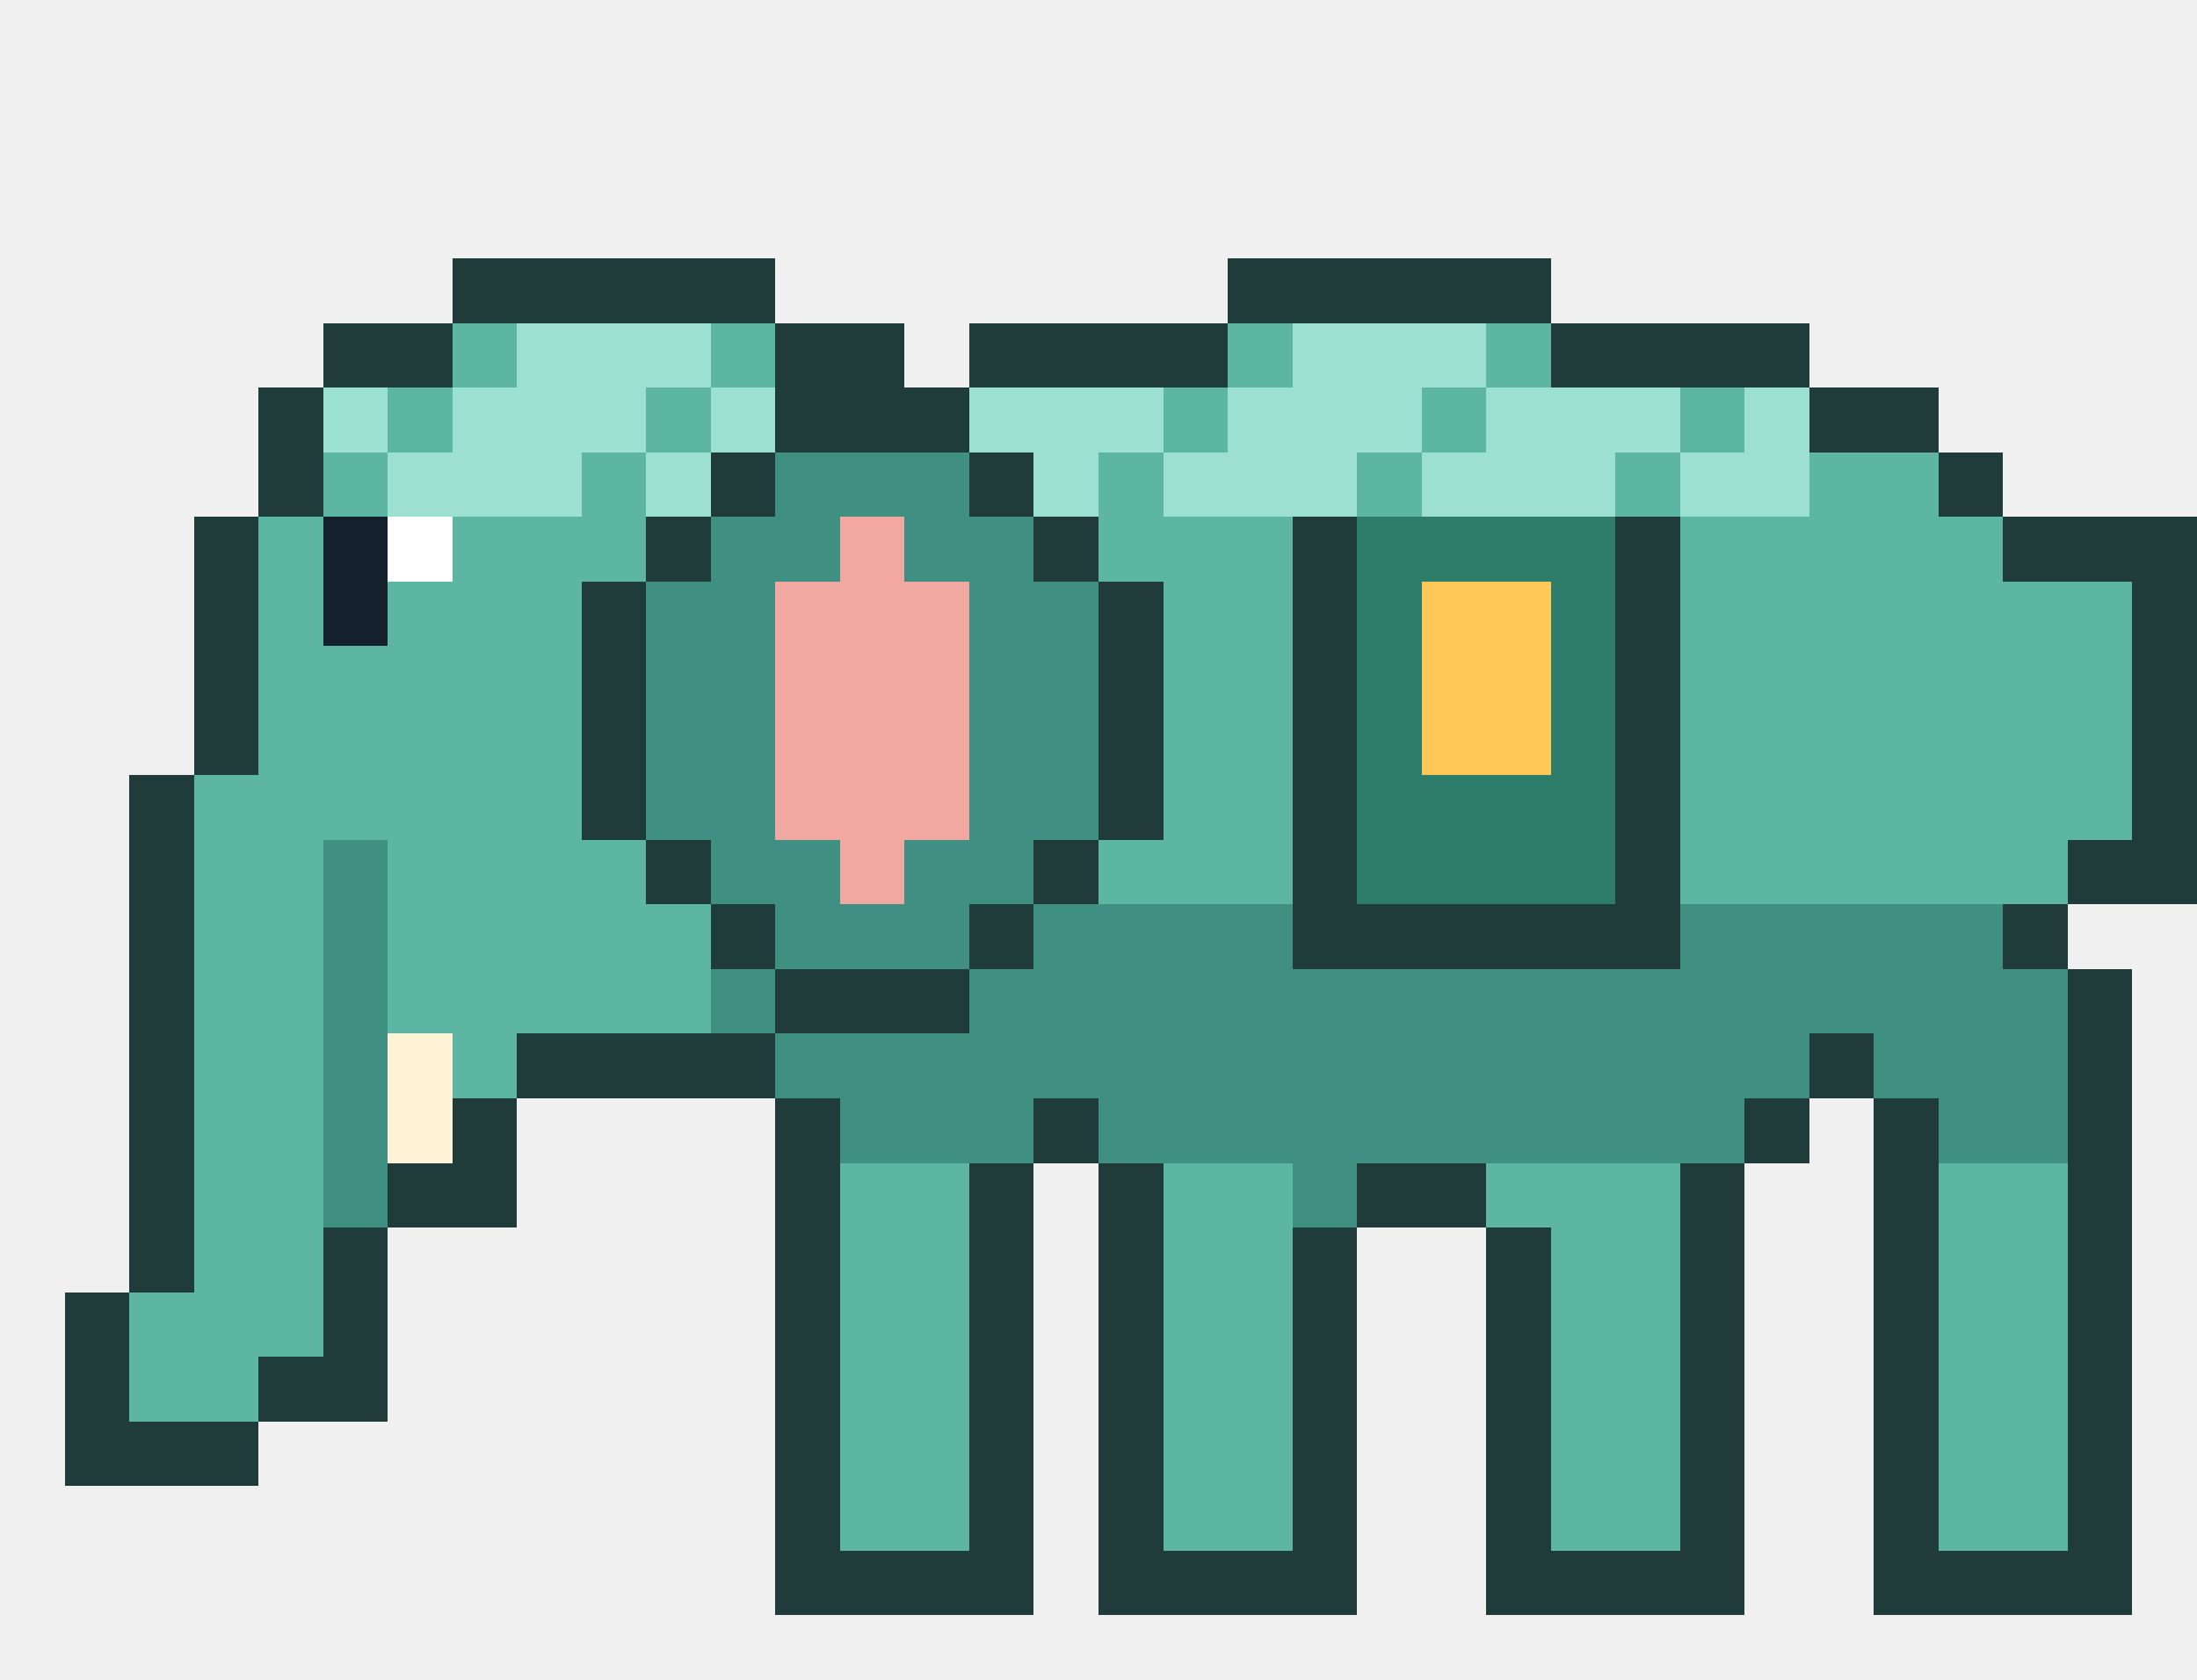
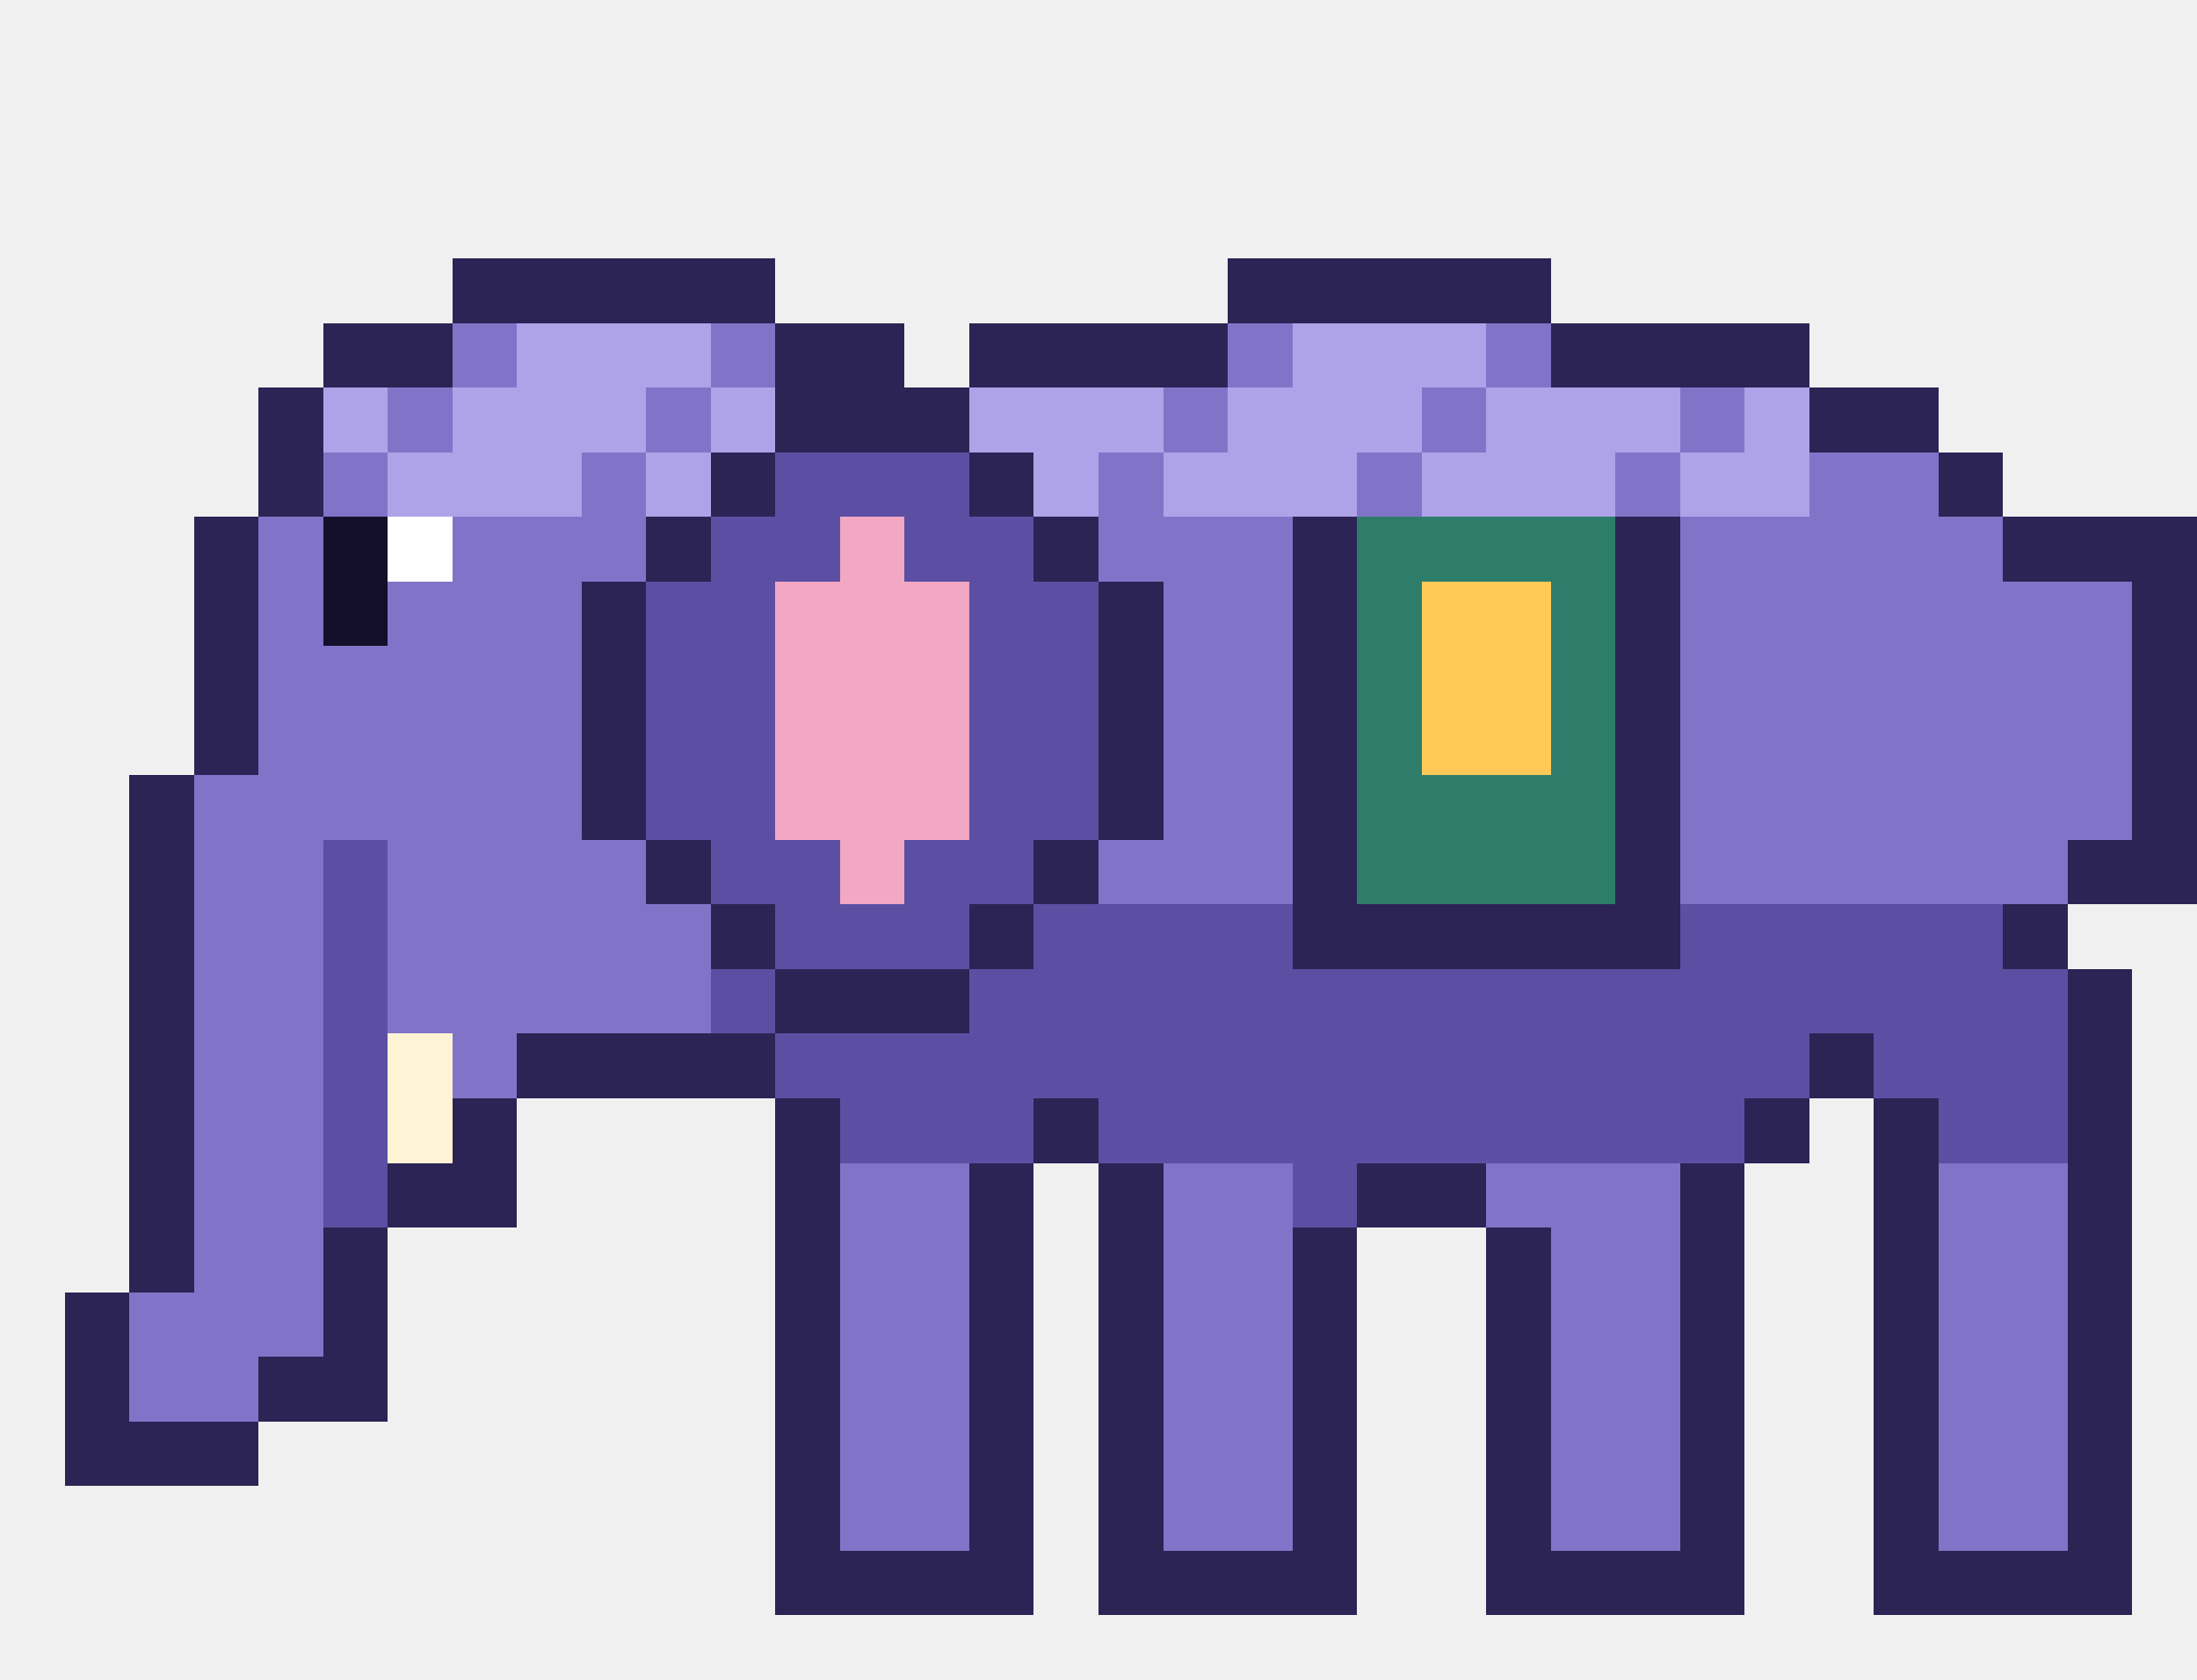
- <svg xmlns="http://www.w3.org/2000/svg" viewBox="0 0 34 26" width="272" height="208" shape-rendering="crispEdges" role="img" aria-label="방패를 건 픽셀아트 코끼리">
-   <rect x="7" y="4" width="5" height="1" fill="#1F3B3A" />
-   <rect x="19" y="4" width="5" height="1" fill="#1F3B3A" />
-   <rect x="5" y="5" width="2" height="1" fill="#1F3B3A" />
-   <rect x="7" y="5" width="1" height="1" fill="#5DB5A4" />
-   <rect x="8" y="5" width="3" height="1" fill="#9BE0D0" />
-   <rect x="11" y="5" width="1" height="1" fill="#5DB5A4" />
-   <rect x="12" y="5" width="2" height="1" fill="#1F3B3A" />
-   <rect x="15" y="5" width="4" height="1" fill="#1F3B3A" />
-   <rect x="19" y="5" width="1" height="1" fill="#5DB5A4" />
-   <rect x="20" y="5" width="3" height="1" fill="#9BE0D0" />
-   <rect x="23" y="5" width="1" height="1" fill="#5DB5A4" />
-   <rect x="24" y="5" width="4" height="1" fill="#1F3B3A" />
-   <rect x="4" y="6" width="1" height="1" fill="#1F3B3A" />
-   <rect x="5" y="6" width="1" height="1" fill="#9BE0D0" />
-   <rect x="6" y="6" width="1" height="1" fill="#5DB5A4" />
-   <rect x="7" y="6" width="3" height="1" fill="#9BE0D0" />
-   <rect x="10" y="6" width="1" height="1" fill="#5DB5A4" />
-   <rect x="11" y="6" width="1" height="1" fill="#9BE0D0" />
-   <rect x="12" y="6" width="3" height="1" fill="#1F3B3A" />
-   <rect x="15" y="6" width="3" height="1" fill="#9BE0D0" />
-   <rect x="18" y="6" width="1" height="1" fill="#5DB5A4" />
-   <rect x="19" y="6" width="3" height="1" fill="#9BE0D0" />
-   <rect x="22" y="6" width="1" height="1" fill="#5DB5A4" />
-   <rect x="23" y="6" width="3" height="1" fill="#9BE0D0" />
-   <rect x="26" y="6" width="1" height="1" fill="#5DB5A4" />
-   <rect x="27" y="6" width="1" height="1" fill="#9BE0D0" />
-   <rect x="28" y="6" width="2" height="1" fill="#1F3B3A" />
-   <rect x="4" y="7" width="1" height="1" fill="#1F3B3A" />
-   <rect x="5" y="7" width="1" height="1" fill="#5DB5A4" />
-   <rect x="6" y="7" width="3" height="1" fill="#9BE0D0" />
-   <rect x="9" y="7" width="1" height="1" fill="#5DB5A4" />
-   <rect x="10" y="7" width="1" height="1" fill="#9BE0D0" />
-   <rect x="11" y="7" width="1" height="1" fill="#1F3B3A" />
-   <rect x="12" y="7" width="3" height="1" fill="#3F8F83" />
-   <rect x="15" y="7" width="1" height="1" fill="#1F3B3A" />
-   <rect x="16" y="7" width="1" height="1" fill="#9BE0D0" />
-   <rect x="17" y="7" width="1" height="1" fill="#5DB5A4" />
-   <rect x="18" y="7" width="3" height="1" fill="#9BE0D0" />
-   <rect x="21" y="7" width="1" height="1" fill="#5DB5A4" />
-   <rect x="22" y="7" width="3" height="1" fill="#9BE0D0" />
-   <rect x="25" y="7" width="1" height="1" fill="#5DB5A4" />
-   <rect x="26" y="7" width="2" height="1" fill="#9BE0D0" />
-   <rect x="28" y="7" width="2" height="1" fill="#5DB5A4" />
-   <rect x="30" y="7" width="1" height="1" fill="#1F3B3A" />
-   <rect x="3" y="8" width="1" height="1" fill="#1F3B3A" />
-   <rect x="4" y="8" width="1" height="1" fill="#5DB5A4" />
-   <rect x="5" y="8" width="1" height="1" fill="#14202B" />
+ <svg xmlns="http://www.w3.org/2000/svg" viewBox="0 0 34 26" width="272" height="208" shape-rendering="crispEdges" role="img" aria-label="방패 무늬를 단 보라색 픽셀아트 코끼리">
+   <rect x="7" y="4" width="5" height="1" fill="#2B2455" />
+   <rect x="19" y="4" width="5" height="1" fill="#2B2455" />
+   <rect x="5" y="5" width="2" height="1" fill="#2B2455" />
+   <rect x="7" y="5" width="1" height="1" fill="#8174C8" />
+   <rect x="8" y="5" width="3" height="1" fill="#AEA3E8" />
+   <rect x="11" y="5" width="1" height="1" fill="#8174C8" />
+   <rect x="12" y="5" width="2" height="1" fill="#2B2455" />
+   <rect x="15" y="5" width="4" height="1" fill="#2B2455" />
+   <rect x="19" y="5" width="1" height="1" fill="#8174C8" />
+   <rect x="20" y="5" width="3" height="1" fill="#AEA3E8" />
+   <rect x="23" y="5" width="1" height="1" fill="#8174C8" />
+   <rect x="24" y="5" width="4" height="1" fill="#2B2455" />
+   <rect x="4" y="6" width="1" height="1" fill="#2B2455" />
+   <rect x="5" y="6" width="1" height="1" fill="#AEA3E8" />
+   <rect x="6" y="6" width="1" height="1" fill="#8174C8" />
+   <rect x="7" y="6" width="3" height="1" fill="#AEA3E8" />
+   <rect x="10" y="6" width="1" height="1" fill="#8174C8" />
+   <rect x="11" y="6" width="1" height="1" fill="#AEA3E8" />
+   <rect x="12" y="6" width="3" height="1" fill="#2B2455" />
+   <rect x="15" y="6" width="3" height="1" fill="#AEA3E8" />
+   <rect x="18" y="6" width="1" height="1" fill="#8174C8" />
+   <rect x="19" y="6" width="3" height="1" fill="#AEA3E8" />
+   <rect x="22" y="6" width="1" height="1" fill="#8174C8" />
+   <rect x="23" y="6" width="3" height="1" fill="#AEA3E8" />
+   <rect x="26" y="6" width="1" height="1" fill="#8174C8" />
+   <rect x="27" y="6" width="1" height="1" fill="#AEA3E8" />
+   <rect x="28" y="6" width="2" height="1" fill="#2B2455" />
+   <rect x="4" y="7" width="1" height="1" fill="#2B2455" />
+   <rect x="5" y="7" width="1" height="1" fill="#8174C8" />
+   <rect x="6" y="7" width="3" height="1" fill="#AEA3E8" />
+   <rect x="9" y="7" width="1" height="1" fill="#8174C8" />
+   <rect x="10" y="7" width="1" height="1" fill="#AEA3E8" />
+   <rect x="11" y="7" width="1" height="1" fill="#2B2455" />
+   <rect x="12" y="7" width="3" height="1" fill="#5C4FA3" />
+   <rect x="15" y="7" width="1" height="1" fill="#2B2455" />
+   <rect x="16" y="7" width="1" height="1" fill="#AEA3E8" />
+   <rect x="17" y="7" width="1" height="1" fill="#8174C8" />
+   <rect x="18" y="7" width="3" height="1" fill="#AEA3E8" />
+   <rect x="21" y="7" width="1" height="1" fill="#8174C8" />
+   <rect x="22" y="7" width="3" height="1" fill="#AEA3E8" />
+   <rect x="25" y="7" width="1" height="1" fill="#8174C8" />
+   <rect x="26" y="7" width="2" height="1" fill="#AEA3E8" />
+   <rect x="28" y="7" width="2" height="1" fill="#8174C8" />
+   <rect x="30" y="7" width="1" height="1" fill="#2B2455" />
+   <rect x="3" y="8" width="1" height="1" fill="#2B2455" />
+   <rect x="4" y="8" width="1" height="1" fill="#8174C8" />
+   <rect x="5" y="8" width="1" height="1" fill="#14102B" />
  <rect x="6" y="8" width="1" height="1" fill="#FFFFFF" />
-   <rect x="7" y="8" width="3" height="1" fill="#5DB5A4" />
-   <rect x="10" y="8" width="1" height="1" fill="#1F3B3A" />
-   <rect x="11" y="8" width="2" height="1" fill="#3F8F83" />
-   <rect x="13" y="8" width="1" height="1" fill="#F0A8A0" />
-   <rect x="14" y="8" width="2" height="1" fill="#3F8F83" />
-   <rect x="16" y="8" width="1" height="1" fill="#1F3B3A" />
-   <rect x="17" y="8" width="3" height="1" fill="#5DB5A4" />
-   <rect x="20" y="8" width="1" height="1" fill="#1F3B3A" />
+   <rect x="7" y="8" width="3" height="1" fill="#8174C8" />
+   <rect x="10" y="8" width="1" height="1" fill="#2B2455" />
+   <rect x="11" y="8" width="2" height="1" fill="#5C4FA3" />
+   <rect x="13" y="8" width="1" height="1" fill="#F2A7C3" />
+   <rect x="14" y="8" width="2" height="1" fill="#5C4FA3" />
+   <rect x="16" y="8" width="1" height="1" fill="#2B2455" />
+   <rect x="17" y="8" width="3" height="1" fill="#8174C8" />
+   <rect x="20" y="8" width="1" height="1" fill="#2B2455" />
  <rect x="21" y="8" width="4" height="1" fill="#2E7D6B" />
-   <rect x="25" y="8" width="1" height="1" fill="#1F3B3A" />
-   <rect x="26" y="8" width="5" height="1" fill="#5DB5A4" />
-   <rect x="31" y="8" width="3" height="1" fill="#1F3B3A" />
-   <rect x="3" y="9" width="1" height="1" fill="#1F3B3A" />
-   <rect x="4" y="9" width="1" height="1" fill="#5DB5A4" />
-   <rect x="5" y="9" width="1" height="1" fill="#14202B" />
-   <rect x="6" y="9" width="3" height="1" fill="#5DB5A4" />
-   <rect x="9" y="9" width="1" height="1" fill="#1F3B3A" />
-   <rect x="10" y="9" width="2" height="1" fill="#3F8F83" />
-   <rect x="12" y="9" width="3" height="1" fill="#F0A8A0" />
-   <rect x="15" y="9" width="2" height="1" fill="#3F8F83" />
-   <rect x="17" y="9" width="1" height="1" fill="#1F3B3A" />
-   <rect x="18" y="9" width="2" height="1" fill="#5DB5A4" />
-   <rect x="20" y="9" width="1" height="1" fill="#1F3B3A" />
+   <rect x="25" y="8" width="1" height="1" fill="#2B2455" />
+   <rect x="26" y="8" width="5" height="1" fill="#8174C8" />
+   <rect x="31" y="8" width="3" height="1" fill="#2B2455" />
+   <rect x="3" y="9" width="1" height="1" fill="#2B2455" />
+   <rect x="4" y="9" width="1" height="1" fill="#8174C8" />
+   <rect x="5" y="9" width="1" height="1" fill="#14102B" />
+   <rect x="6" y="9" width="3" height="1" fill="#8174C8" />
+   <rect x="9" y="9" width="1" height="1" fill="#2B2455" />
+   <rect x="10" y="9" width="2" height="1" fill="#5C4FA3" />
+   <rect x="12" y="9" width="3" height="1" fill="#F2A7C3" />
+   <rect x="15" y="9" width="2" height="1" fill="#5C4FA3" />
+   <rect x="17" y="9" width="1" height="1" fill="#2B2455" />
+   <rect x="18" y="9" width="2" height="1" fill="#8174C8" />
+   <rect x="20" y="9" width="1" height="1" fill="#2B2455" />
  <rect x="21" y="9" width="1" height="1" fill="#2E7D6B" />
  <rect x="22" y="9" width="2" height="1" fill="#FFC857" />
  <rect x="24" y="9" width="1" height="1" fill="#2E7D6B" />
-   <rect x="25" y="9" width="1" height="1" fill="#1F3B3A" />
-   <rect x="26" y="9" width="7" height="1" fill="#5DB5A4" />
-   <rect x="33" y="9" width="1" height="1" fill="#1F3B3A" />
-   <rect x="3" y="10" width="1" height="1" fill="#1F3B3A" />
-   <rect x="4" y="10" width="5" height="1" fill="#5DB5A4" />
-   <rect x="9" y="10" width="1" height="1" fill="#1F3B3A" />
-   <rect x="10" y="10" width="2" height="1" fill="#3F8F83" />
-   <rect x="12" y="10" width="3" height="1" fill="#F0A8A0" />
-   <rect x="15" y="10" width="2" height="1" fill="#3F8F83" />
-   <rect x="17" y="10" width="1" height="1" fill="#1F3B3A" />
-   <rect x="18" y="10" width="2" height="1" fill="#5DB5A4" />
-   <rect x="20" y="10" width="1" height="1" fill="#1F3B3A" />
+   <rect x="25" y="9" width="1" height="1" fill="#2B2455" />
+   <rect x="26" y="9" width="7" height="1" fill="#8174C8" />
+   <rect x="33" y="9" width="1" height="1" fill="#2B2455" />
+   <rect x="3" y="10" width="1" height="1" fill="#2B2455" />
+   <rect x="4" y="10" width="5" height="1" fill="#8174C8" />
+   <rect x="9" y="10" width="1" height="1" fill="#2B2455" />
+   <rect x="10" y="10" width="2" height="1" fill="#5C4FA3" />
+   <rect x="12" y="10" width="3" height="1" fill="#F2A7C3" />
+   <rect x="15" y="10" width="2" height="1" fill="#5C4FA3" />
+   <rect x="17" y="10" width="1" height="1" fill="#2B2455" />
+   <rect x="18" y="10" width="2" height="1" fill="#8174C8" />
+   <rect x="20" y="10" width="1" height="1" fill="#2B2455" />
  <rect x="21" y="10" width="1" height="1" fill="#2E7D6B" />
  <rect x="22" y="10" width="2" height="1" fill="#FFC857" />
  <rect x="24" y="10" width="1" height="1" fill="#2E7D6B" />
-   <rect x="25" y="10" width="1" height="1" fill="#1F3B3A" />
-   <rect x="26" y="10" width="7" height="1" fill="#5DB5A4" />
-   <rect x="33" y="10" width="1" height="1" fill="#1F3B3A" />
-   <rect x="3" y="11" width="1" height="1" fill="#1F3B3A" />
-   <rect x="4" y="11" width="5" height="1" fill="#5DB5A4" />
-   <rect x="9" y="11" width="1" height="1" fill="#1F3B3A" />
-   <rect x="10" y="11" width="2" height="1" fill="#3F8F83" />
-   <rect x="12" y="11" width="3" height="1" fill="#F0A8A0" />
-   <rect x="15" y="11" width="2" height="1" fill="#3F8F83" />
-   <rect x="17" y="11" width="1" height="1" fill="#1F3B3A" />
-   <rect x="18" y="11" width="2" height="1" fill="#5DB5A4" />
-   <rect x="20" y="11" width="1" height="1" fill="#1F3B3A" />
+   <rect x="25" y="10" width="1" height="1" fill="#2B2455" />
+   <rect x="26" y="10" width="7" height="1" fill="#8174C8" />
+   <rect x="33" y="10" width="1" height="1" fill="#2B2455" />
+   <rect x="3" y="11" width="1" height="1" fill="#2B2455" />
+   <rect x="4" y="11" width="5" height="1" fill="#8174C8" />
+   <rect x="9" y="11" width="1" height="1" fill="#2B2455" />
+   <rect x="10" y="11" width="2" height="1" fill="#5C4FA3" />
+   <rect x="12" y="11" width="3" height="1" fill="#F2A7C3" />
+   <rect x="15" y="11" width="2" height="1" fill="#5C4FA3" />
+   <rect x="17" y="11" width="1" height="1" fill="#2B2455" />
+   <rect x="18" y="11" width="2" height="1" fill="#8174C8" />
+   <rect x="20" y="11" width="1" height="1" fill="#2B2455" />
  <rect x="21" y="11" width="1" height="1" fill="#2E7D6B" />
  <rect x="22" y="11" width="2" height="1" fill="#FFC857" />
  <rect x="24" y="11" width="1" height="1" fill="#2E7D6B" />
-   <rect x="25" y="11" width="1" height="1" fill="#1F3B3A" />
-   <rect x="26" y="11" width="7" height="1" fill="#5DB5A4" />
-   <rect x="33" y="11" width="1" height="1" fill="#1F3B3A" />
-   <rect x="2" y="12" width="1" height="1" fill="#1F3B3A" />
-   <rect x="3" y="12" width="6" height="1" fill="#5DB5A4" />
-   <rect x="9" y="12" width="1" height="1" fill="#1F3B3A" />
-   <rect x="10" y="12" width="2" height="1" fill="#3F8F83" />
-   <rect x="12" y="12" width="3" height="1" fill="#F0A8A0" />
-   <rect x="15" y="12" width="2" height="1" fill="#3F8F83" />
-   <rect x="17" y="12" width="1" height="1" fill="#1F3B3A" />
-   <rect x="18" y="12" width="2" height="1" fill="#5DB5A4" />
-   <rect x="20" y="12" width="1" height="1" fill="#1F3B3A" />
+   <rect x="25" y="11" width="1" height="1" fill="#2B2455" />
+   <rect x="26" y="11" width="7" height="1" fill="#8174C8" />
+   <rect x="33" y="11" width="1" height="1" fill="#2B2455" />
+   <rect x="2" y="12" width="1" height="1" fill="#2B2455" />
+   <rect x="3" y="12" width="6" height="1" fill="#8174C8" />
+   <rect x="9" y="12" width="1" height="1" fill="#2B2455" />
+   <rect x="10" y="12" width="2" height="1" fill="#5C4FA3" />
+   <rect x="12" y="12" width="3" height="1" fill="#F2A7C3" />
+   <rect x="15" y="12" width="2" height="1" fill="#5C4FA3" />
+   <rect x="17" y="12" width="1" height="1" fill="#2B2455" />
+   <rect x="18" y="12" width="2" height="1" fill="#8174C8" />
+   <rect x="20" y="12" width="1" height="1" fill="#2B2455" />
  <rect x="21" y="12" width="4" height="1" fill="#2E7D6B" />
-   <rect x="25" y="12" width="1" height="1" fill="#1F3B3A" />
-   <rect x="26" y="12" width="7" height="1" fill="#5DB5A4" />
-   <rect x="33" y="12" width="1" height="1" fill="#1F3B3A" />
-   <rect x="2" y="13" width="1" height="1" fill="#1F3B3A" />
-   <rect x="3" y="13" width="2" height="1" fill="#5DB5A4" />
-   <rect x="5" y="13" width="1" height="1" fill="#3F8F83" />
-   <rect x="6" y="13" width="4" height="1" fill="#5DB5A4" />
-   <rect x="10" y="13" width="1" height="1" fill="#1F3B3A" />
-   <rect x="11" y="13" width="2" height="1" fill="#3F8F83" />
-   <rect x="13" y="13" width="1" height="1" fill="#F0A8A0" />
-   <rect x="14" y="13" width="2" height="1" fill="#3F8F83" />
-   <rect x="16" y="13" width="1" height="1" fill="#1F3B3A" />
-   <rect x="17" y="13" width="3" height="1" fill="#5DB5A4" />
-   <rect x="20" y="13" width="1" height="1" fill="#1F3B3A" />
+   <rect x="25" y="12" width="1" height="1" fill="#2B2455" />
+   <rect x="26" y="12" width="7" height="1" fill="#8174C8" />
+   <rect x="33" y="12" width="1" height="1" fill="#2B2455" />
+   <rect x="2" y="13" width="1" height="1" fill="#2B2455" />
+   <rect x="3" y="13" width="2" height="1" fill="#8174C8" />
+   <rect x="5" y="13" width="1" height="1" fill="#5C4FA3" />
+   <rect x="6" y="13" width="4" height="1" fill="#8174C8" />
+   <rect x="10" y="13" width="1" height="1" fill="#2B2455" />
+   <rect x="11" y="13" width="2" height="1" fill="#5C4FA3" />
+   <rect x="13" y="13" width="1" height="1" fill="#F2A7C3" />
+   <rect x="14" y="13" width="2" height="1" fill="#5C4FA3" />
+   <rect x="16" y="13" width="1" height="1" fill="#2B2455" />
+   <rect x="17" y="13" width="3" height="1" fill="#8174C8" />
+   <rect x="20" y="13" width="1" height="1" fill="#2B2455" />
  <rect x="21" y="13" width="4" height="1" fill="#2E7D6B" />
-   <rect x="25" y="13" width="1" height="1" fill="#1F3B3A" />
-   <rect x="26" y="13" width="6" height="1" fill="#5DB5A4" />
-   <rect x="32" y="13" width="2" height="1" fill="#1F3B3A" />
-   <rect x="2" y="14" width="1" height="1" fill="#1F3B3A" />
-   <rect x="3" y="14" width="2" height="1" fill="#5DB5A4" />
-   <rect x="5" y="14" width="1" height="1" fill="#3F8F83" />
-   <rect x="6" y="14" width="5" height="1" fill="#5DB5A4" />
-   <rect x="11" y="14" width="1" height="1" fill="#1F3B3A" />
-   <rect x="12" y="14" width="3" height="1" fill="#3F8F83" />
-   <rect x="15" y="14" width="1" height="1" fill="#1F3B3A" />
-   <rect x="16" y="14" width="4" height="1" fill="#3F8F83" />
-   <rect x="20" y="14" width="6" height="1" fill="#1F3B3A" />
-   <rect x="26" y="14" width="5" height="1" fill="#3F8F83" />
-   <rect x="31" y="14" width="1" height="1" fill="#1F3B3A" />
-   <rect x="2" y="15" width="1" height="1" fill="#1F3B3A" />
-   <rect x="3" y="15" width="2" height="1" fill="#5DB5A4" />
-   <rect x="5" y="15" width="1" height="1" fill="#3F8F83" />
-   <rect x="6" y="15" width="5" height="1" fill="#5DB5A4" />
-   <rect x="11" y="15" width="1" height="1" fill="#3F8F83" />
-   <rect x="12" y="15" width="3" height="1" fill="#1F3B3A" />
-   <rect x="15" y="15" width="17" height="1" fill="#3F8F83" />
-   <rect x="32" y="15" width="1" height="1" fill="#1F3B3A" />
-   <rect x="2" y="16" width="1" height="1" fill="#1F3B3A" />
-   <rect x="3" y="16" width="2" height="1" fill="#5DB5A4" />
-   <rect x="5" y="16" width="1" height="1" fill="#3F8F83" />
+   <rect x="25" y="13" width="1" height="1" fill="#2B2455" />
+   <rect x="26" y="13" width="6" height="1" fill="#8174C8" />
+   <rect x="32" y="13" width="2" height="1" fill="#2B2455" />
+   <rect x="2" y="14" width="1" height="1" fill="#2B2455" />
+   <rect x="3" y="14" width="2" height="1" fill="#8174C8" />
+   <rect x="5" y="14" width="1" height="1" fill="#5C4FA3" />
+   <rect x="6" y="14" width="5" height="1" fill="#8174C8" />
+   <rect x="11" y="14" width="1" height="1" fill="#2B2455" />
+   <rect x="12" y="14" width="3" height="1" fill="#5C4FA3" />
+   <rect x="15" y="14" width="1" height="1" fill="#2B2455" />
+   <rect x="16" y="14" width="4" height="1" fill="#5C4FA3" />
+   <rect x="20" y="14" width="6" height="1" fill="#2B2455" />
+   <rect x="26" y="14" width="5" height="1" fill="#5C4FA3" />
+   <rect x="31" y="14" width="1" height="1" fill="#2B2455" />
+   <rect x="2" y="15" width="1" height="1" fill="#2B2455" />
+   <rect x="3" y="15" width="2" height="1" fill="#8174C8" />
+   <rect x="5" y="15" width="1" height="1" fill="#5C4FA3" />
+   <rect x="6" y="15" width="5" height="1" fill="#8174C8" />
+   <rect x="11" y="15" width="1" height="1" fill="#5C4FA3" />
+   <rect x="12" y="15" width="3" height="1" fill="#2B2455" />
+   <rect x="15" y="15" width="17" height="1" fill="#5C4FA3" />
+   <rect x="32" y="15" width="1" height="1" fill="#2B2455" />
+   <rect x="2" y="16" width="1" height="1" fill="#2B2455" />
+   <rect x="3" y="16" width="2" height="1" fill="#8174C8" />
+   <rect x="5" y="16" width="1" height="1" fill="#5C4FA3" />
  <rect x="6" y="16" width="1" height="1" fill="#FFF3D6" />
-   <rect x="7" y="16" width="1" height="1" fill="#5DB5A4" />
-   <rect x="8" y="16" width="4" height="1" fill="#1F3B3A" />
-   <rect x="12" y="16" width="16" height="1" fill="#3F8F83" />
-   <rect x="28" y="16" width="1" height="1" fill="#1F3B3A" />
-   <rect x="29" y="16" width="3" height="1" fill="#3F8F83" />
-   <rect x="32" y="16" width="1" height="1" fill="#1F3B3A" />
-   <rect x="2" y="17" width="1" height="1" fill="#1F3B3A" />
-   <rect x="3" y="17" width="2" height="1" fill="#5DB5A4" />
-   <rect x="5" y="17" width="1" height="1" fill="#3F8F83" />
+   <rect x="7" y="16" width="1" height="1" fill="#8174C8" />
+   <rect x="8" y="16" width="4" height="1" fill="#2B2455" />
+   <rect x="12" y="16" width="16" height="1" fill="#5C4FA3" />
+   <rect x="28" y="16" width="1" height="1" fill="#2B2455" />
+   <rect x="29" y="16" width="3" height="1" fill="#5C4FA3" />
+   <rect x="32" y="16" width="1" height="1" fill="#2B2455" />
+   <rect x="2" y="17" width="1" height="1" fill="#2B2455" />
+   <rect x="3" y="17" width="2" height="1" fill="#8174C8" />
+   <rect x="5" y="17" width="1" height="1" fill="#5C4FA3" />
  <rect x="6" y="17" width="1" height="1" fill="#FFF3D6" />
-   <rect x="7" y="17" width="1" height="1" fill="#1F3B3A" />
-   <rect x="12" y="17" width="1" height="1" fill="#1F3B3A" />
-   <rect x="13" y="17" width="3" height="1" fill="#3F8F83" />
-   <rect x="16" y="17" width="1" height="1" fill="#1F3B3A" />
-   <rect x="17" y="17" width="10" height="1" fill="#3F8F83" />
-   <rect x="27" y="17" width="1" height="1" fill="#1F3B3A" />
-   <rect x="29" y="17" width="1" height="1" fill="#1F3B3A" />
-   <rect x="30" y="17" width="2" height="1" fill="#3F8F83" />
-   <rect x="32" y="17" width="1" height="1" fill="#1F3B3A" />
-   <rect x="2" y="18" width="1" height="1" fill="#1F3B3A" />
-   <rect x="3" y="18" width="2" height="1" fill="#5DB5A4" />
-   <rect x="5" y="18" width="1" height="1" fill="#3F8F83" />
-   <rect x="6" y="18" width="2" height="1" fill="#1F3B3A" />
-   <rect x="12" y="18" width="1" height="1" fill="#1F3B3A" />
-   <rect x="13" y="18" width="2" height="1" fill="#5DB5A4" />
-   <rect x="15" y="18" width="1" height="1" fill="#1F3B3A" />
-   <rect x="17" y="18" width="1" height="1" fill="#1F3B3A" />
-   <rect x="18" y="18" width="2" height="1" fill="#5DB5A4" />
-   <rect x="20" y="18" width="1" height="1" fill="#3F8F83" />
-   <rect x="21" y="18" width="2" height="1" fill="#1F3B3A" />
-   <rect x="23" y="18" width="3" height="1" fill="#5DB5A4" />
-   <rect x="26" y="18" width="1" height="1" fill="#1F3B3A" />
-   <rect x="29" y="18" width="1" height="1" fill="#1F3B3A" />
-   <rect x="30" y="18" width="2" height="1" fill="#5DB5A4" />
-   <rect x="32" y="18" width="1" height="1" fill="#1F3B3A" />
-   <rect x="2" y="19" width="1" height="1" fill="#1F3B3A" />
-   <rect x="3" y="19" width="2" height="1" fill="#5DB5A4" />
-   <rect x="5" y="19" width="1" height="1" fill="#1F3B3A" />
-   <rect x="12" y="19" width="1" height="1" fill="#1F3B3A" />
-   <rect x="13" y="19" width="2" height="1" fill="#5DB5A4" />
-   <rect x="15" y="19" width="1" height="1" fill="#1F3B3A" />
-   <rect x="17" y="19" width="1" height="1" fill="#1F3B3A" />
-   <rect x="18" y="19" width="2" height="1" fill="#5DB5A4" />
-   <rect x="20" y="19" width="1" height="1" fill="#1F3B3A" />
-   <rect x="23" y="19" width="1" height="1" fill="#1F3B3A" />
-   <rect x="24" y="19" width="2" height="1" fill="#5DB5A4" />
-   <rect x="26" y="19" width="1" height="1" fill="#1F3B3A" />
-   <rect x="29" y="19" width="1" height="1" fill="#1F3B3A" />
-   <rect x="30" y="19" width="2" height="1" fill="#5DB5A4" />
-   <rect x="32" y="19" width="1" height="1" fill="#1F3B3A" />
-   <rect x="1" y="20" width="1" height="1" fill="#1F3B3A" />
-   <rect x="2" y="20" width="3" height="1" fill="#5DB5A4" />
-   <rect x="5" y="20" width="1" height="1" fill="#1F3B3A" />
-   <rect x="12" y="20" width="1" height="1" fill="#1F3B3A" />
-   <rect x="13" y="20" width="2" height="1" fill="#5DB5A4" />
-   <rect x="15" y="20" width="1" height="1" fill="#1F3B3A" />
-   <rect x="17" y="20" width="1" height="1" fill="#1F3B3A" />
-   <rect x="18" y="20" width="2" height="1" fill="#5DB5A4" />
-   <rect x="20" y="20" width="1" height="1" fill="#1F3B3A" />
-   <rect x="23" y="20" width="1" height="1" fill="#1F3B3A" />
-   <rect x="24" y="20" width="2" height="1" fill="#5DB5A4" />
-   <rect x="26" y="20" width="1" height="1" fill="#1F3B3A" />
-   <rect x="29" y="20" width="1" height="1" fill="#1F3B3A" />
-   <rect x="30" y="20" width="2" height="1" fill="#5DB5A4" />
-   <rect x="32" y="20" width="1" height="1" fill="#1F3B3A" />
-   <rect x="1" y="21" width="1" height="1" fill="#1F3B3A" />
-   <rect x="2" y="21" width="2" height="1" fill="#5DB5A4" />
-   <rect x="4" y="21" width="2" height="1" fill="#1F3B3A" />
-   <rect x="12" y="21" width="1" height="1" fill="#1F3B3A" />
-   <rect x="13" y="21" width="2" height="1" fill="#5DB5A4" />
-   <rect x="15" y="21" width="1" height="1" fill="#1F3B3A" />
-   <rect x="17" y="21" width="1" height="1" fill="#1F3B3A" />
-   <rect x="18" y="21" width="2" height="1" fill="#5DB5A4" />
-   <rect x="20" y="21" width="1" height="1" fill="#1F3B3A" />
-   <rect x="23" y="21" width="1" height="1" fill="#1F3B3A" />
-   <rect x="24" y="21" width="2" height="1" fill="#5DB5A4" />
-   <rect x="26" y="21" width="1" height="1" fill="#1F3B3A" />
-   <rect x="29" y="21" width="1" height="1" fill="#1F3B3A" />
-   <rect x="30" y="21" width="2" height="1" fill="#5DB5A4" />
-   <rect x="32" y="21" width="1" height="1" fill="#1F3B3A" />
-   <rect x="1" y="22" width="3" height="1" fill="#1F3B3A" />
-   <rect x="12" y="22" width="1" height="1" fill="#1F3B3A" />
-   <rect x="13" y="22" width="2" height="1" fill="#5DB5A4" />
-   <rect x="15" y="22" width="1" height="1" fill="#1F3B3A" />
-   <rect x="17" y="22" width="1" height="1" fill="#1F3B3A" />
-   <rect x="18" y="22" width="2" height="1" fill="#5DB5A4" />
-   <rect x="20" y="22" width="1" height="1" fill="#1F3B3A" />
-   <rect x="23" y="22" width="1" height="1" fill="#1F3B3A" />
-   <rect x="24" y="22" width="2" height="1" fill="#5DB5A4" />
-   <rect x="26" y="22" width="1" height="1" fill="#1F3B3A" />
-   <rect x="29" y="22" width="1" height="1" fill="#1F3B3A" />
-   <rect x="30" y="22" width="2" height="1" fill="#5DB5A4" />
-   <rect x="32" y="22" width="1" height="1" fill="#1F3B3A" />
-   <rect x="12" y="23" width="1" height="1" fill="#1F3B3A" />
-   <rect x="13" y="23" width="2" height="1" fill="#5DB5A4" />
-   <rect x="15" y="23" width="1" height="1" fill="#1F3B3A" />
-   <rect x="17" y="23" width="1" height="1" fill="#1F3B3A" />
-   <rect x="18" y="23" width="2" height="1" fill="#5DB5A4" />
-   <rect x="20" y="23" width="1" height="1" fill="#1F3B3A" />
-   <rect x="23" y="23" width="1" height="1" fill="#1F3B3A" />
-   <rect x="24" y="23" width="2" height="1" fill="#5DB5A4" />
-   <rect x="26" y="23" width="1" height="1" fill="#1F3B3A" />
-   <rect x="29" y="23" width="1" height="1" fill="#1F3B3A" />
-   <rect x="30" y="23" width="2" height="1" fill="#5DB5A4" />
-   <rect x="32" y="23" width="1" height="1" fill="#1F3B3A" />
-   <rect x="12" y="24" width="4" height="1" fill="#1F3B3A" />
-   <rect x="17" y="24" width="4" height="1" fill="#1F3B3A" />
-   <rect x="23" y="24" width="4" height="1" fill="#1F3B3A" />
-   <rect x="29" y="24" width="4" height="1" fill="#1F3B3A" />
+   <rect x="7" y="17" width="1" height="1" fill="#2B2455" />
+   <rect x="12" y="17" width="1" height="1" fill="#2B2455" />
+   <rect x="13" y="17" width="3" height="1" fill="#5C4FA3" />
+   <rect x="16" y="17" width="1" height="1" fill="#2B2455" />
+   <rect x="17" y="17" width="10" height="1" fill="#5C4FA3" />
+   <rect x="27" y="17" width="1" height="1" fill="#2B2455" />
+   <rect x="29" y="17" width="1" height="1" fill="#2B2455" />
+   <rect x="30" y="17" width="2" height="1" fill="#5C4FA3" />
+   <rect x="32" y="17" width="1" height="1" fill="#2B2455" />
+   <rect x="2" y="18" width="1" height="1" fill="#2B2455" />
+   <rect x="3" y="18" width="2" height="1" fill="#8174C8" />
+   <rect x="5" y="18" width="1" height="1" fill="#5C4FA3" />
+   <rect x="6" y="18" width="2" height="1" fill="#2B2455" />
+   <rect x="12" y="18" width="1" height="1" fill="#2B2455" />
+   <rect x="13" y="18" width="2" height="1" fill="#8174C8" />
+   <rect x="15" y="18" width="1" height="1" fill="#2B2455" />
+   <rect x="17" y="18" width="1" height="1" fill="#2B2455" />
+   <rect x="18" y="18" width="2" height="1" fill="#8174C8" />
+   <rect x="20" y="18" width="1" height="1" fill="#5C4FA3" />
+   <rect x="21" y="18" width="2" height="1" fill="#2B2455" />
+   <rect x="23" y="18" width="3" height="1" fill="#8174C8" />
+   <rect x="26" y="18" width="1" height="1" fill="#2B2455" />
+   <rect x="29" y="18" width="1" height="1" fill="#2B2455" />
+   <rect x="30" y="18" width="2" height="1" fill="#8174C8" />
+   <rect x="32" y="18" width="1" height="1" fill="#2B2455" />
+   <rect x="2" y="19" width="1" height="1" fill="#2B2455" />
+   <rect x="3" y="19" width="2" height="1" fill="#8174C8" />
+   <rect x="5" y="19" width="1" height="1" fill="#2B2455" />
+   <rect x="12" y="19" width="1" height="1" fill="#2B2455" />
+   <rect x="13" y="19" width="2" height="1" fill="#8174C8" />
+   <rect x="15" y="19" width="1" height="1" fill="#2B2455" />
+   <rect x="17" y="19" width="1" height="1" fill="#2B2455" />
+   <rect x="18" y="19" width="2" height="1" fill="#8174C8" />
+   <rect x="20" y="19" width="1" height="1" fill="#2B2455" />
+   <rect x="23" y="19" width="1" height="1" fill="#2B2455" />
+   <rect x="24" y="19" width="2" height="1" fill="#8174C8" />
+   <rect x="26" y="19" width="1" height="1" fill="#2B2455" />
+   <rect x="29" y="19" width="1" height="1" fill="#2B2455" />
+   <rect x="30" y="19" width="2" height="1" fill="#8174C8" />
+   <rect x="32" y="19" width="1" height="1" fill="#2B2455" />
+   <rect x="1" y="20" width="1" height="1" fill="#2B2455" />
+   <rect x="2" y="20" width="3" height="1" fill="#8174C8" />
+   <rect x="5" y="20" width="1" height="1" fill="#2B2455" />
+   <rect x="12" y="20" width="1" height="1" fill="#2B2455" />
+   <rect x="13" y="20" width="2" height="1" fill="#8174C8" />
+   <rect x="15" y="20" width="1" height="1" fill="#2B2455" />
+   <rect x="17" y="20" width="1" height="1" fill="#2B2455" />
+   <rect x="18" y="20" width="2" height="1" fill="#8174C8" />
+   <rect x="20" y="20" width="1" height="1" fill="#2B2455" />
+   <rect x="23" y="20" width="1" height="1" fill="#2B2455" />
+   <rect x="24" y="20" width="2" height="1" fill="#8174C8" />
+   <rect x="26" y="20" width="1" height="1" fill="#2B2455" />
+   <rect x="29" y="20" width="1" height="1" fill="#2B2455" />
+   <rect x="30" y="20" width="2" height="1" fill="#8174C8" />
+   <rect x="32" y="20" width="1" height="1" fill="#2B2455" />
+   <rect x="1" y="21" width="1" height="1" fill="#2B2455" />
+   <rect x="2" y="21" width="2" height="1" fill="#8174C8" />
+   <rect x="4" y="21" width="2" height="1" fill="#2B2455" />
+   <rect x="12" y="21" width="1" height="1" fill="#2B2455" />
+   <rect x="13" y="21" width="2" height="1" fill="#8174C8" />
+   <rect x="15" y="21" width="1" height="1" fill="#2B2455" />
+   <rect x="17" y="21" width="1" height="1" fill="#2B2455" />
+   <rect x="18" y="21" width="2" height="1" fill="#8174C8" />
+   <rect x="20" y="21" width="1" height="1" fill="#2B2455" />
+   <rect x="23" y="21" width="1" height="1" fill="#2B2455" />
+   <rect x="24" y="21" width="2" height="1" fill="#8174C8" />
+   <rect x="26" y="21" width="1" height="1" fill="#2B2455" />
+   <rect x="29" y="21" width="1" height="1" fill="#2B2455" />
+   <rect x="30" y="21" width="2" height="1" fill="#8174C8" />
+   <rect x="32" y="21" width="1" height="1" fill="#2B2455" />
+   <rect x="1" y="22" width="3" height="1" fill="#2B2455" />
+   <rect x="12" y="22" width="1" height="1" fill="#2B2455" />
+   <rect x="13" y="22" width="2" height="1" fill="#8174C8" />
+   <rect x="15" y="22" width="1" height="1" fill="#2B2455" />
+   <rect x="17" y="22" width="1" height="1" fill="#2B2455" />
+   <rect x="18" y="22" width="2" height="1" fill="#8174C8" />
+   <rect x="20" y="22" width="1" height="1" fill="#2B2455" />
+   <rect x="23" y="22" width="1" height="1" fill="#2B2455" />
+   <rect x="24" y="22" width="2" height="1" fill="#8174C8" />
+   <rect x="26" y="22" width="1" height="1" fill="#2B2455" />
+   <rect x="29" y="22" width="1" height="1" fill="#2B2455" />
+   <rect x="30" y="22" width="2" height="1" fill="#8174C8" />
+   <rect x="32" y="22" width="1" height="1" fill="#2B2455" />
+   <rect x="12" y="23" width="1" height="1" fill="#2B2455" />
+   <rect x="13" y="23" width="2" height="1" fill="#8174C8" />
+   <rect x="15" y="23" width="1" height="1" fill="#2B2455" />
+   <rect x="17" y="23" width="1" height="1" fill="#2B2455" />
+   <rect x="18" y="23" width="2" height="1" fill="#8174C8" />
+   <rect x="20" y="23" width="1" height="1" fill="#2B2455" />
+   <rect x="23" y="23" width="1" height="1" fill="#2B2455" />
+   <rect x="24" y="23" width="2" height="1" fill="#8174C8" />
+   <rect x="26" y="23" width="1" height="1" fill="#2B2455" />
+   <rect x="29" y="23" width="1" height="1" fill="#2B2455" />
+   <rect x="30" y="23" width="2" height="1" fill="#8174C8" />
+   <rect x="32" y="23" width="1" height="1" fill="#2B2455" />
+   <rect x="12" y="24" width="4" height="1" fill="#2B2455" />
+   <rect x="17" y="24" width="4" height="1" fill="#2B2455" />
+   <rect x="23" y="24" width="4" height="1" fill="#2B2455" />
+   <rect x="29" y="24" width="4" height="1" fill="#2B2455" />
</svg>
